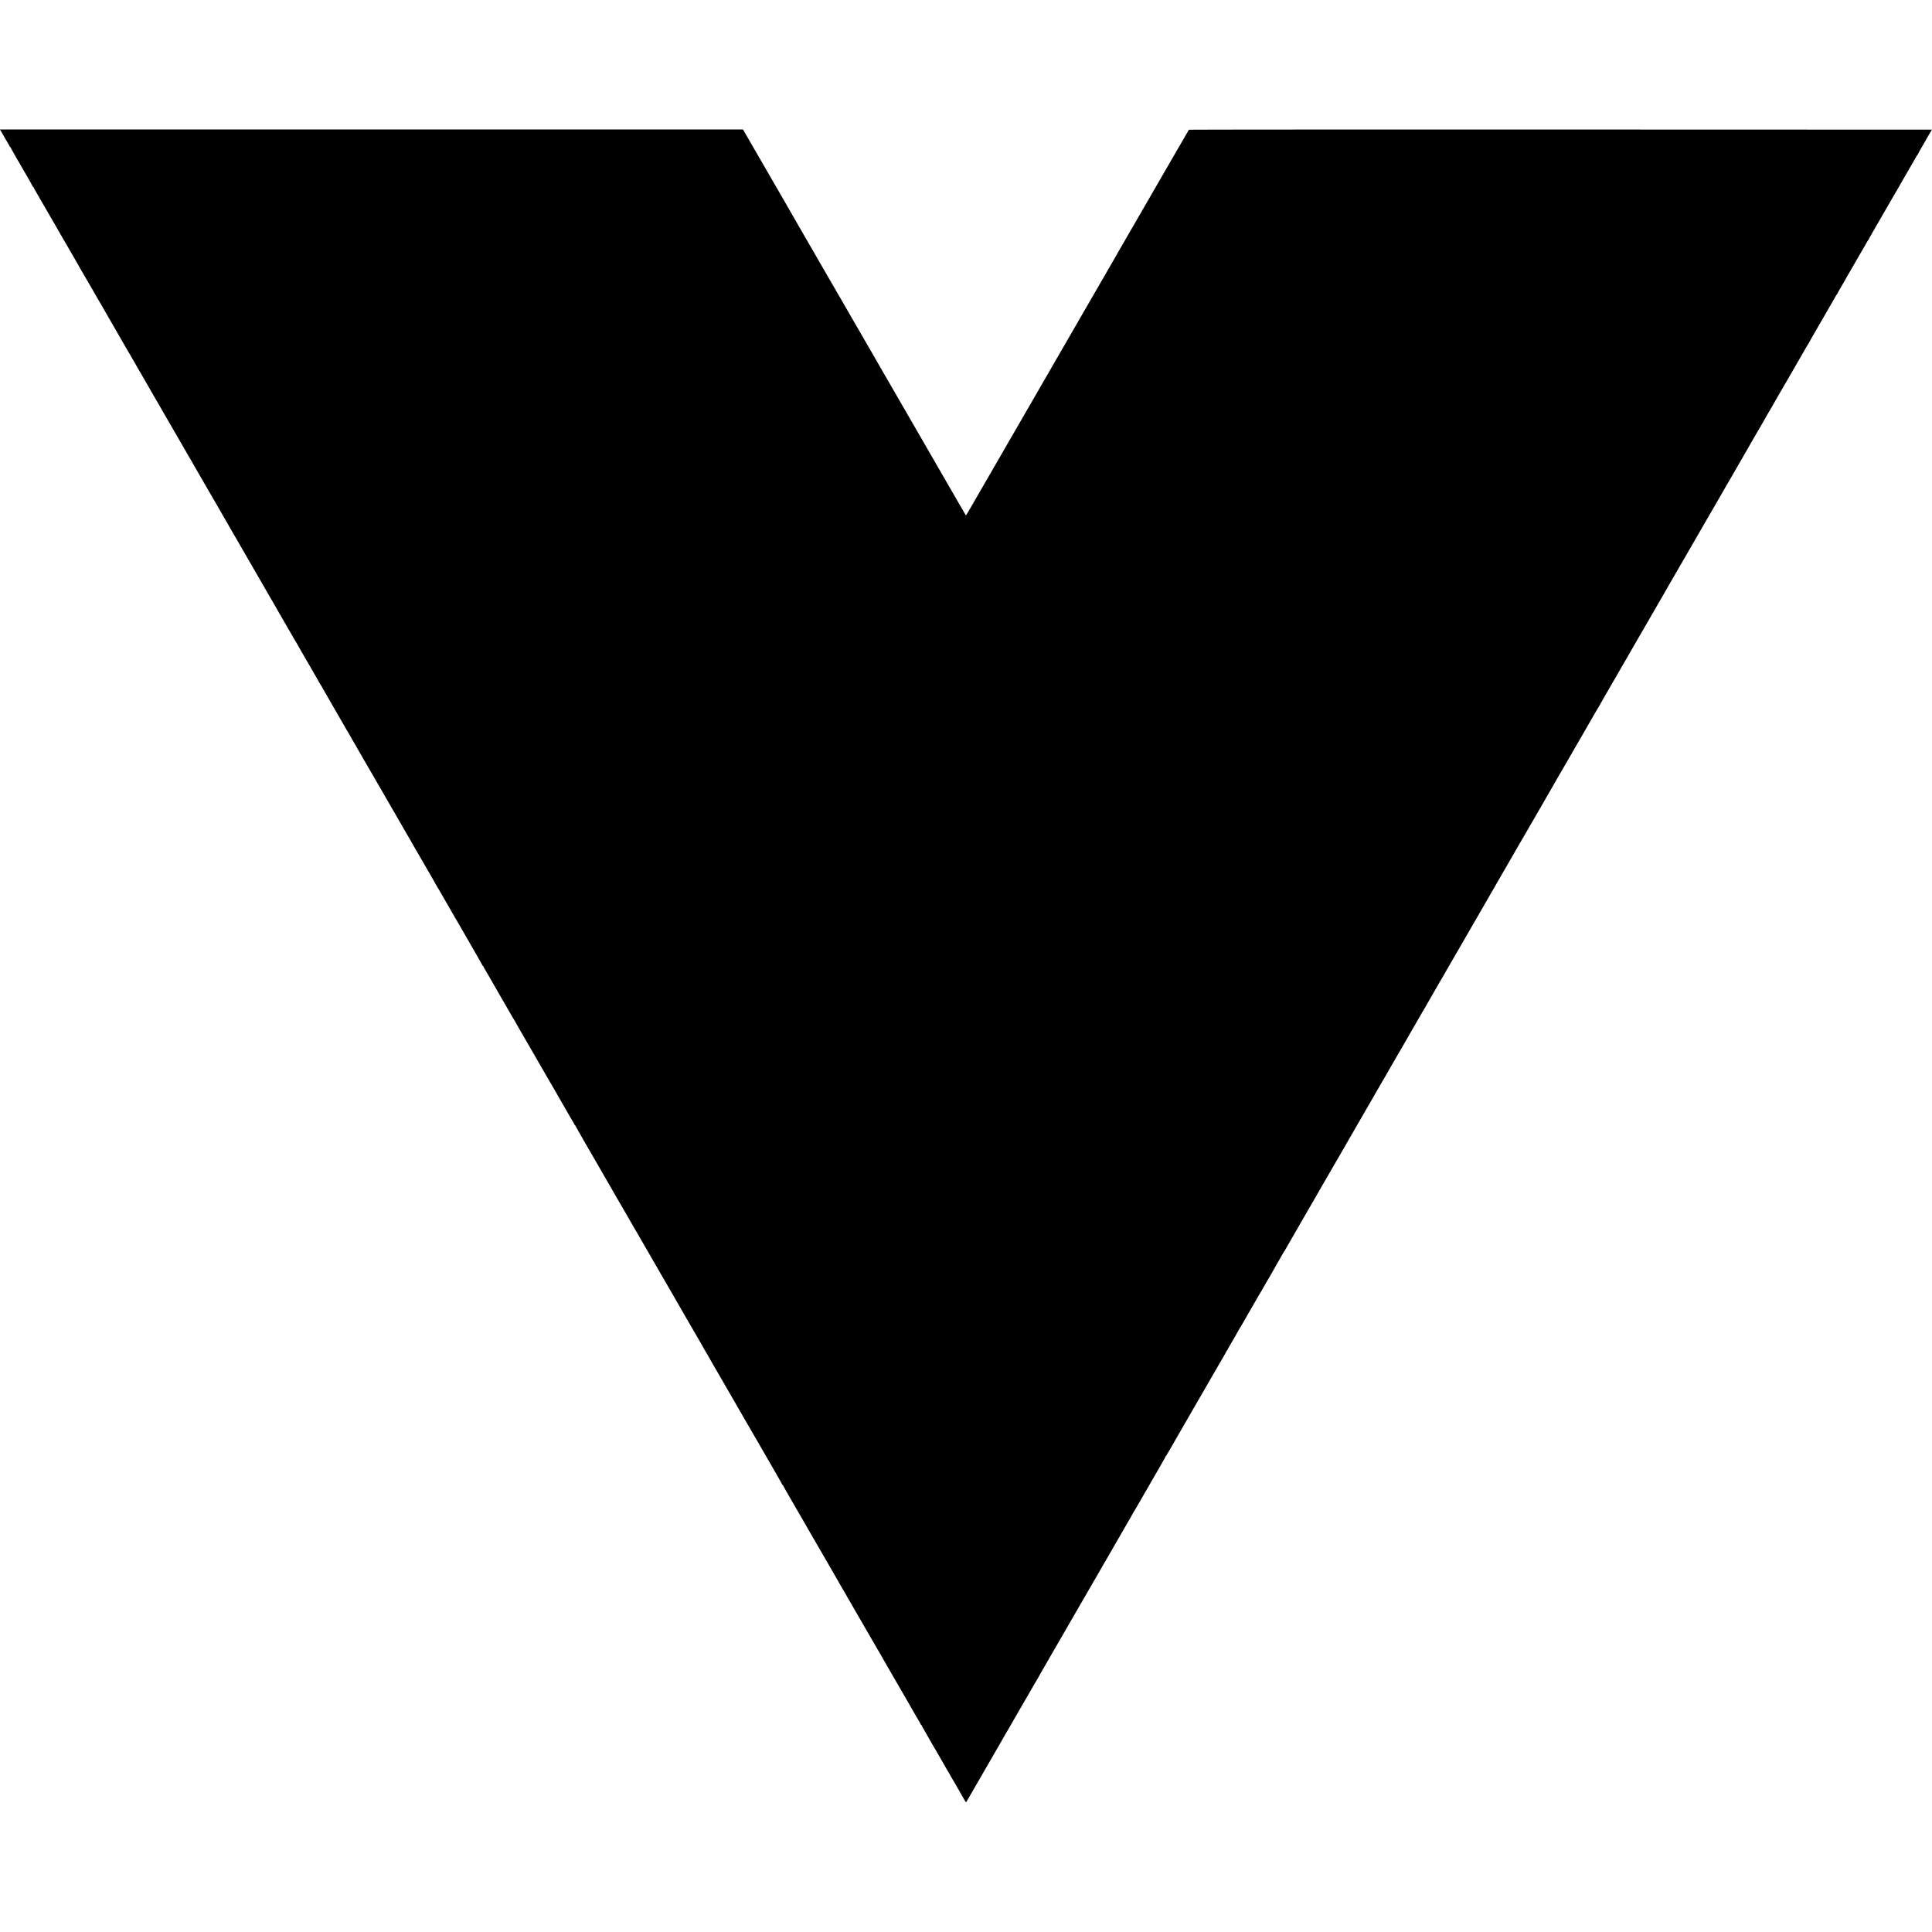
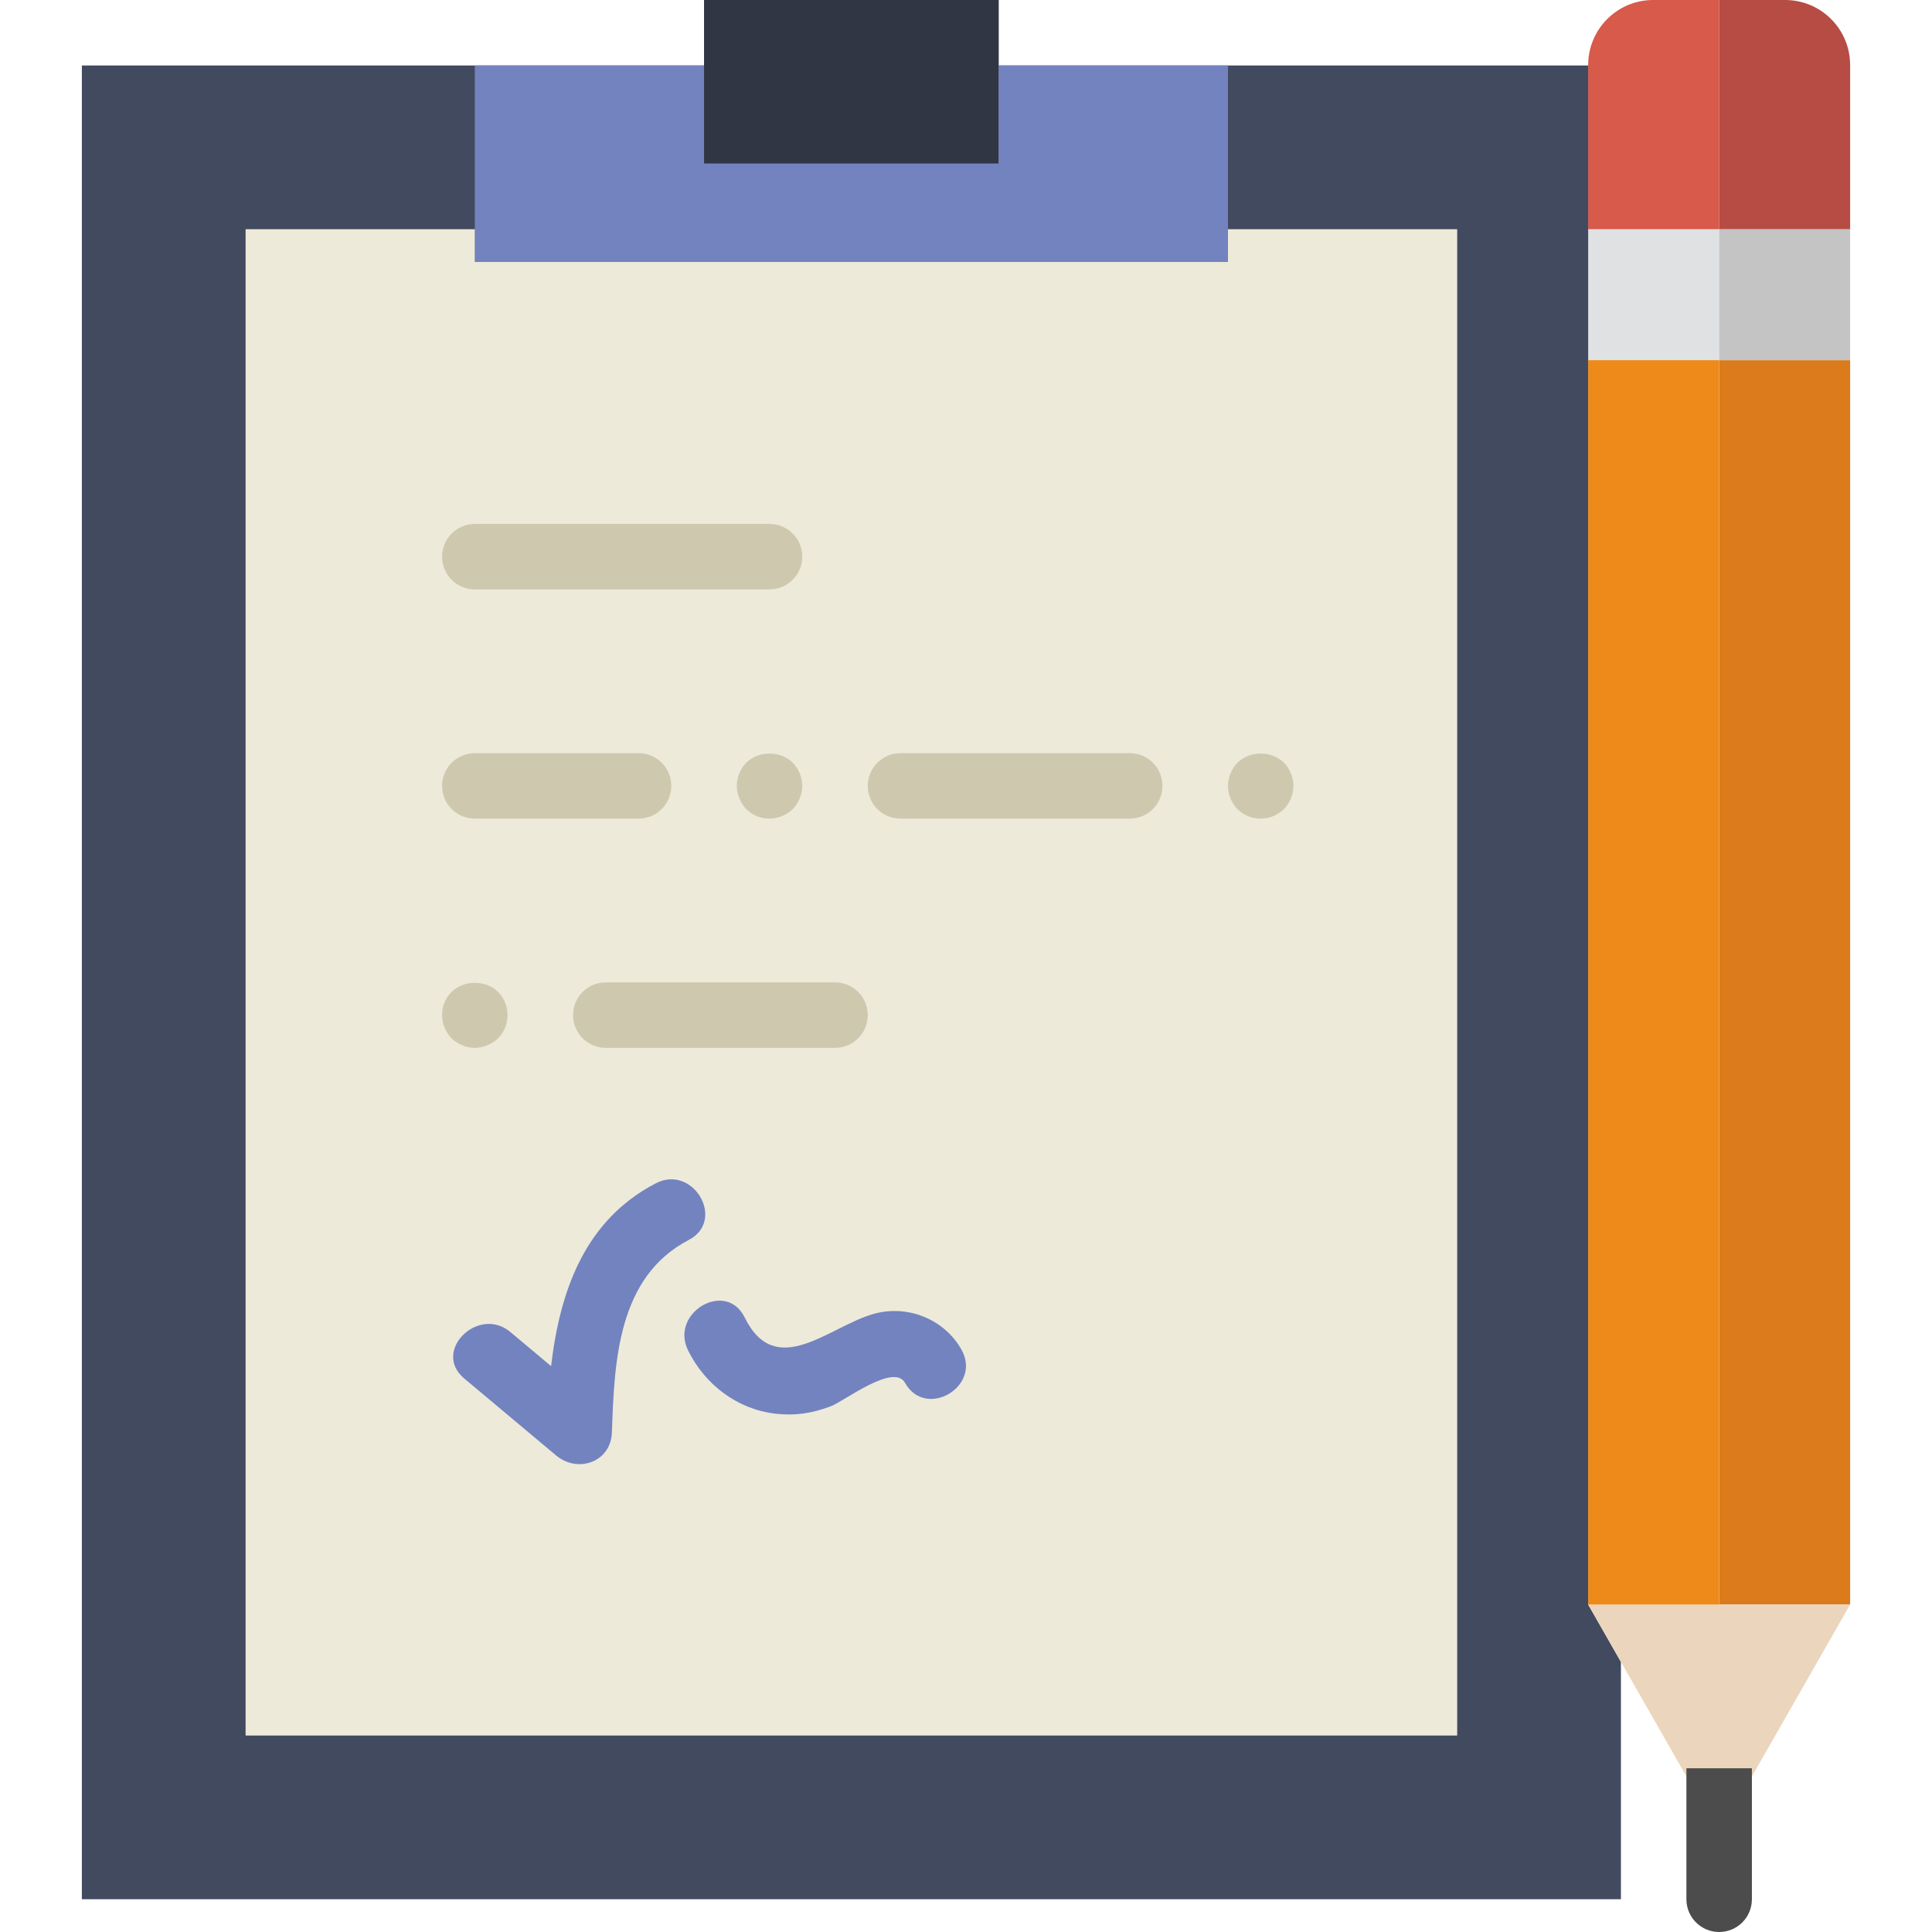
- <svg xmlns="http://www.w3.org/2000/svg" version="1.0" width="16pt" height="16pt" viewBox="0 0 16 16" preserveAspectRatio="xMidYMid meet">
-   <g transform="translate(0,16) scale(0.00032,-0.00032)" fill="#000000" stroke="none">
-     <path d="M18 46618 c45 -75 122 -207 122 -211 0 -2 25 -45 55 -95 30 -50 55 -96 55 -102 0 -5 5 -10 10 -10 6 0 10 -4 10 -9 0 -5 73 -135 161 -288 89 -153 173 -298 187 -323 14 -25 32 -57 41 -72 88 -149 187 -324 189 -335 2 -7 8 -13 13 -13 5 0 9 -4 9 -10 0 -5 46 -89 103 -187 175 -302 490 -846 507 -876 8 -16 20 -36 25 -45 28 -46 290 -498 339 -585 13 -23 74 -129 136 -236 61 -107 123 -215 137 -240 14 -25 29 -50 33 -56 5 -5 23 -37 40 -70 18 -33 38 -67 44 -75 11 -16 21 -33 63 -109 14 -25 29 -50 33 -56 4 -5 21 -35 38 -65 55 -100 261 -455 269 -465 4 -5 14 -21 20 -35 15 -29 41 -75 103 -180 24 -41 52 -88 60 -105 9 -16 57 -100 107 -185 112 -193 362 -626 380 -660 8 -14 23 -38 33 -55 11 -16 23 -37 27 -45 4 -8 26 -46 48 -85 23 -38 53 -90 67 -115 46 -81 64 -113 178 -310 62 -107 121 -210 132 -227 37 -67 56 -99 85 -148 16 -27 32 -57 36 -65 4 -8 15 -27 25 -42 9 -15 53 -89 96 -165 44 -76 177 -307 296 -513 120 -206 268 -463 330 -570 131 -227 117 -203 200 -348 36 -62 73 -125 82 -140 10 -15 21 -34 25 -42 4 -8 20 -37 36 -65 17 -27 38 -65 48 -82 49 -85 64 -111 87 -153 13 -25 28 -49 32 -55 4 -5 78 -134 165 -285 87 -151 166 -288 176 -305 10 -16 26 -43 35 -59 9 -17 125 -217 257 -445 132 -229 253 -441 270 -471 17 -30 45 -79 64 -108 18 -29 33 -54 33 -57 0 -2 20 -37 44 -77 24 -40 123 -212 221 -383 97 -170 190 -330 205 -355 16 -25 39 -65 53 -90 13 -25 81 -144 152 -265 70 -121 137 -238 150 -260 12 -22 37 -65 55 -95 18 -30 43 -73 55 -95 12 -22 48 -85 80 -140 77 -132 163 -280 190 -330 13 -22 71 -123 130 -225 59 -102 116 -199 126 -217 10 -17 29 -50 43 -72 15 -22 26 -43 26 -45 0 -2 27 -50 60 -106 33 -56 60 -103 60 -105 0 -2 55 -98 90 -155 8 -14 182 -316 239 -414 13 -22 45 -79 72 -124 27 -46 49 -86 49 -89 0 -2 14 -24 30 -48 16 -24 30 -46 30 -49 0 -5 74 -135 100 -176 5 -8 24 -42 43 -75 50 -88 58 -101 262 -455 104 -179 199 -345 213 -370 14 -25 28 -49 32 -55 4 -5 17 -26 28 -45 10 -19 62 -109 114 -200 114 -197 133 -230 170 -295 16 -27 33 -57 38 -65 17 -28 96 -165 103 -180 4 -8 16 -28 26 -45 10 -16 77 -131 148 -255 72 -124 181 -313 243 -420 62 -107 121 -209 131 -227 35 -62 323 -560 392 -678 38 -66 83 -145 100 -175 16 -30 33 -59 37 -65 4 -5 17 -27 29 -47 34 -61 56 -100 90 -156 17 -29 31 -55 31 -57 0 -2 17 -32 39 -67 21 -35 134 -229 251 -433 117 -203 235 -407 261 -451 27 -45 49 -85 49 -88 0 -4 8 -19 19 -34 15 -21 200 -341 309 -533 10 -19 33 -58 51 -87 17 -29 31 -54 31 -56 0 -2 25 -44 55 -94 30 -50 55 -95 55 -98 0 -4 6 -15 14 -23 7 -9 27 -41 43 -71 17 -30 170 -297 342 -594 171 -296 311 -542 311 -547 0 -5 5 -9 10 -9 6 0 10 -4 10 -10 0 -5 22 -47 49 -92 27 -46 58 -99 68 -118 24 -43 81 -140 93 -160 5 -8 66 -114 135 -235 69 -121 130 -227 135 -235 12 -21 259 -447 283 -490 10 -19 28 -47 38 -62 11 -14 19 -29 19 -32 0 -3 37 -69 83 -148 99 -170 305 -526 337 -583 13 -22 31 -53 41 -70 11 -16 22 -37 26 -45 7 -14 82 -146 103 -180 14 -24 181 -311 205 -355 13 -22 46 -80 75 -130 29 -49 64 -110 78 -135 14 -25 51 -88 82 -140 31 -52 59 -102 63 -110 4 -8 18 -33 31 -55 205 -353 284 -489 309 -535 17 -30 45 -78 62 -106 18 -28 36 -60 39 -72 4 -12 12 -22 17 -22 5 0 9 -4 9 -10 0 -5 109 -197 241 -427 133 -230 250 -431 259 -448 51 -90 222 -385 280 -485 37 -63 78 -135 92 -160 14 -25 67 -117 118 -205 51 -88 101 -175 111 -193 34 -58 55 -95 149 -257 51 -88 101 -173 110 -190 9 -16 76 -131 147 -255 72 -124 140 -241 151 -260 61 -108 281 -489 355 -615 38 -66 77 -133 87 -150 35 -63 91 -161 100 -175 14 -23 99 -169 128 -220 54 -97 135 -235 142 -245 4 -5 20 -32 35 -60 26 -48 238 -416 276 -480 10 -16 26 -46 37 -65 30 -53 382 -661 403 -695 10 -16 22 -37 26 -45 4 -8 26 -48 50 -88 24 -41 43 -75 43 -77 0 -2 22 -40 50 -85 27 -45 50 -84 50 -86 0 -3 38 -69 83 -147 84 -142 302 -520 340 -587 10 -19 34 -60 52 -90 18 -30 44 -75 57 -100 14 -25 45 -79 70 -120 25 -41 56 -96 70 -121 14 -25 77 -133 138 -240 62 -107 122 -210 132 -229 25 -43 310 -535 337 -581 11 -19 26 -45 34 -59 17 -32 238 -414 266 -460 11 -19 24 -41 28 -49 3 -7 75 -133 160 -278 84 -146 153 -269 153 -274 0 -5 5 -9 10 -9 6 0 10 -4 10 -10 0 -5 82 -150 181 -322 182 -314 201 -346 240 -415 12 -21 80 -139 152 -263 71 -124 141 -245 155 -270 14 -25 28 -49 32 -55 6 -8 145 -248 220 -380 37 -66 209 -362 229 -395 11 -19 24 -42 28 -49 4 -8 67 -118 140 -243 73 -125 133 -230 133 -233 0 -2 15 -28 33 -57 19 -29 47 -78 64 -108 17 -30 53 -93 79 -139 53 -90 82 -141 157 -272 82 -142 115 -199 381 -659 142 -245 268 -463 281 -485 12 -22 71 -125 132 -230 60 -104 172 -298 248 -430 76 -132 146 -253 156 -270 11 -16 22 -36 26 -44 3 -8 30 -54 60 -103 29 -49 53 -91 53 -93 0 -3 18 -34 40 -70 22 -36 40 -67 40 -69 0 -2 37 -66 81 -142 45 -77 98 -168 119 -204 20 -36 47 -81 58 -100 12 -19 27 -47 33 -62 6 -16 15 -28 20 -28 5 0 9 -4 9 -9 0 -6 63 -118 140 -251 77 -133 140 -243 140 -245 0 -2 18 -33 41 -70 22 -37 49 -83 60 -101 10 -19 29 -51 40 -71 25 -45 109 -189 126 -218 7 -11 17 -29 22 -40 6 -11 22 -38 35 -60 14 -22 37 -62 52 -90 14 -27 35 -62 45 -77 11 -14 19 -29 19 -32 0 -3 18 -35 40 -71 22 -36 40 -67 40 -69 0 -2 19 -35 42 -72 23 -38 55 -94 72 -124 26 -47 139 -244 171 -298 6 -9 21 -36 34 -60 28 -48 37 -51 51 -19 6 12 19 36 29 52 10 17 27 46 38 65 11 19 104 181 208 360 103 179 199 345 213 370 14 25 42 74 64 109 21 34 38 65 38 67 0 2 18 33 40 69 22 36 40 67 40 69 0 3 177 310 199 346 16 26 136 234 140 244 2 5 25 44 52 88 27 44 49 81 49 84 0 2 18 34 40 70 22 36 40 67 40 69 0 2 20 36 43 77 35 58 169 289 297 513 9 17 50 86 90 155 40 69 86 150 103 180 16 30 35 62 41 70 6 8 16 24 22 35 35 64 72 129 167 293 59 100 116 199 127 220 11 20 30 53 41 72 43 72 1070 1850 1121 1940 14 25 65 113 113 195 48 83 96 166 107 185 10 19 28 50 38 68 11 18 73 124 137 235 64 111 175 303 246 427 71 124 173 299 225 390 52 91 116 202 143 248 27 45 49 85 49 89 0 4 6 14 14 22 7 9 28 43 46 76 26 47 251 436 378 655 11 19 29 51 40 70 11 19 101 176 201 348 99 172 181 317 181 323 0 5 5 9 10 9 6 0 10 5 10 11 0 6 8 23 18 37 11 15 32 52 49 82 16 30 130 228 253 440 122 212 234 405 248 430 13 25 39 70 57 100 39 65 69 117 130 225 25 44 50 87 55 95 12 19 78 134 220 380 61 107 129 224 150 260 161 277 222 382 246 425 15 28 47 83 71 123 24 41 43 78 43 83 0 5 4 9 8 9 4 0 13 12 19 28 7 15 23 45 36 67 66 110 277 478 277 483 0 3 6 13 14 21 7 9 27 41 43 71 17 30 45 80 63 110 34 57 375 649 394 685 6 11 16 27 22 35 6 8 26 42 44 75 18 33 41 74 51 90 10 17 24 41 32 55 54 97 72 128 88 152 11 14 19 28 19 30 0 3 79 141 175 308 96 167 175 305 175 308 0 3 6 13 14 21 7 9 26 39 41 66 33 60 276 483 338 587 24 40 46 80 50 88 4 8 13 24 20 35 14 23 95 163 125 215 11 19 52 91 92 160 40 69 80 139 90 155 9 17 103 179 207 360 105 182 200 346 211 365 103 181 463 802 489 845 7 11 15 27 19 35 4 8 29 51 55 95 64 110 828 1433 848 1470 9 17 24 41 33 55 9 14 29 48 45 77 15 28 52 93 82 145 30 51 62 107 71 123 17 30 231 398 400 690 51 88 103 179 115 202 12 23 26 48 32 55 6 7 24 38 40 68 17 30 61 107 98 170 37 63 84 144 103 180 19 36 41 72 48 81 8 8 14 18 14 21 0 4 27 51 59 106 32 55 72 124 89 154 16 29 71 125 122 213 51 88 104 180 118 205 13 25 28 50 32 55 4 6 17 26 28 45 11 19 45 80 77 135 31 55 66 116 77 135 11 19 88 152 171 295 401 694 620 1072 650 1125 11 19 87 152 170 295 83 143 158 273 166 288 9 16 21 36 26 45 6 9 31 52 55 96 25 43 54 94 66 115 11 20 95 164 186 321 91 157 173 299 182 315 9 17 26 46 37 65 12 19 66 114 121 210 56 96 108 186 117 200 8 14 24 40 34 59 24 45 383 664 412 713 5 9 17 29 26 45 15 28 120 210 241 419 36 61 68 117 72 125 4 8 12 23 19 34 35 57 245 420 262 453 11 20 35 61 53 90 17 29 32 54 32 56 0 3 28 51 62 108 33 57 70 119 80 138 10 19 23 42 28 50 5 8 32 53 59 100 27 47 149 258 271 470 122 212 234 405 248 430 30 53 62 108 80 135 6 11 15 27 19 35 4 8 85 150 181 315 96 165 187 323 202 350 31 56 116 202 130 225 5 8 25 42 43 75 19 33 92 159 162 280 149 257 157 271 202 350 19 33 38 67 43 75 9 14 228 392 275 475 12 22 55 96 95 165 40 69 80 139 90 155 24 42 202 350 221 383 9 15 27 47 41 72 14 25 75 131 136 236 61 106 121 210 134 232 99 172 271 470 279 482 5 8 23 40 40 70 18 30 81 141 142 245 60 105 121 210 135 235 14 25 71 124 127 220 56 96 143 247 194 335 51 88 96 167 102 175 14 24 180 311 204 355 23 43 340 590 356 615 5 8 50 87 101 175 171 301 517 898 582 1008 25 43 46 81 46 83 0 2 12 23 27 47 14 23 40 67 56 97 16 30 35 62 42 70 7 8 15 22 18 30 4 8 20 38 37 65 16 28 33 57 37 65 6 12 111 196 143 250 5 8 55 95 112 193 57 98 113 195 126 215 12 20 27 46 32 57 6 11 14 27 20 35 5 8 76 130 156 270 80 140 165 287 187 325 23 39 52 90 66 115 13 25 30 52 37 61 8 8 14 18 14 21 0 4 41 77 92 165 50 87 175 302 276 478 101 176 208 360 236 408 28 49 67 117 86 152 19 35 41 70 48 77 6 6 12 15 12 19 0 7 124 224 167 291 12 21 23 40 23 42 0 2 21 40 46 83 26 43 55 92 64 109 54 95 327 568 354 614 19 30 45 75 59 100 71 128 82 145 89 148 4 2 8 8 8 13 0 5 42 82 94 172 311 538 496 858 518 897 14 25 40 70 58 100 18 30 42 71 53 90 10 19 79 139 152 265 73 127 142 246 153 265 10 19 43 76 72 125 29 50 63 108 75 130 65 116 80 140 87 143 4 2 8 8 8 12 0 8 114 212 140 250 6 8 14 24 20 35 5 11 54 97 108 190 l100 170 -9611 3 c-5286 1 -9614 -1 -9618 -5 -5 -6 -419 -719 -619 -1068 -89 -155 -267 -463 -323 -560 -38 -66 -81 -140 -95 -165 -31 -56 -263 -457 -526 -910 -110 -190 -224 -388 -254 -440 -29 -52 -61 -109 -71 -125 -23 -39 -243 -420 -268 -465 -11 -19 -204 -352 -428 -740 -224 -388 -477 -826 -563 -975 -85 -148 -185 -322 -222 -385 -37 -63 -120 -207 -185 -320 -65 -113 -177 -306 -248 -430 -72 -124 -172 -297 -222 -385 -51 -88 -142 -245 -202 -350 -131 -226 -247 -427 -408 -705 -65 -113 -249 -432 -410 -710 -160 -278 -388 -673 -506 -877 -118 -205 -216 -373 -219 -373 -3 0 -52 82 -109 183 -58 100 -144 250 -192 332 -95 164 -402 696 -647 1120 -85 149 -228 396 -317 550 -212 365 -982 1700 -1008 1745 -10 19 -43 76 -72 125 -29 50 -64 110 -77 135 -14 25 -63 110 -110 190 -47 80 -96 165 -110 190 -14 25 -99 171 -188 325 -89 154 -174 300 -188 325 -13 25 -64 113 -112 195 -48 83 -140 242 -205 355 -65 113 -183 317 -263 454 -79 137 -152 264 -163 282 -50 89 -335 583 -354 614 -12 19 -34 58 -50 85 -15 28 -129 226 -253 440 -124 215 -235 408 -247 430 -12 22 -69 121 -127 220 -58 99 -226 389 -373 645 -148 256 -324 561 -392 678 -67 117 -134 232 -147 255 -13 23 -33 59 -46 80 l-22 37 -9615 0 -9615 0 20 -32z" />
+ <svg xmlns="http://www.w3.org/2000/svg" version="1.1" id="Capa_1" x="0px" y="0px" viewBox="0 0 59 59" style="enable-background:new 0 0 59 59;" xml:space="preserve">
+   <path style="fill:#ED8A19;" d="M50.485,0c-0.274,0-0.535,0.056-0.773,0.156C49.95,0.056,50.211,0,50.485,0L50.485,0z" />
+   <rect x="48.5" y="7" style="fill:#E0E1E2;" width="4" height="4" />
+   <path style="fill:#D75A4A;" d="M49.375,0.339C48.847,0.696,48.5,1.3,48.5,1.985l0,0C48.5,1.3,48.847,0.696,49.375,0.339z" />
+   <path style="fill:#D75A4A;" d="M52.5,0h-2.015c-0.274,0-0.535,0.056-0.773,0.156c-0.119,0.05-0.232,0.111-0.337,0.183  C48.847,0.696,48.5,1.3,48.5,1.985V7h4V0z" />
+   <rect x="52.5" y="11" style="fill:#DB7B1B;" width="4" height="38" />
+   <rect x="52.5" y="7" style="fill:#C4C4C4;" width="4" height="4" />
+   <path style="fill:#B74C44;" d="M56.5,7V1.985c0-0.685-0.347-1.289-0.875-1.646c-0.105-0.071-0.219-0.133-0.337-0.183  C55.05,0.056,54.789,0,54.515,0H52.5v7H56.5z" />
+   <rect x="21.5" style="fill:#303644;" width="9" height="5" />
+   <polygon style="fill:#424A60;" points="48.5,49 48.5,2 34.5,2 30.5,2 30.5,5 21.5,5 21.5,2 17.5,2 2.5,2 2.5,58 49.5,58 49.5,50.75   " />
+   <polygon style="fill:#7383BF;" points="30.5,2 30.5,5 21.5,5 21.5,2 14.5,2 14.5,8 37.5,8 37.5,2 " />
+   <polygon style="fill:#EDEADA;" points="37.5,7 37.5,8 14.5,8 14.5,7 7.5,7 7.5,53 44.5,53 44.5,7 " />
+   <g>
+     <path style="fill:#CEC9AE;" d="M14.5,18h9c0.553,0,1-0.447,1-1s-0.447-1-1-1h-9c-0.553,0-1,0.447-1,1S13.947,18,14.5,18z" />
+     <path style="fill:#CEC9AE;" d="M14.5,25h5c0.553,0,1-0.447,1-1s-0.447-1-1-1h-5c-0.553,0-1,0.447-1,1S13.947,25,14.5,25z" />
+     <path style="fill:#CEC9AE;" d="M34.5,23h-7c-0.553,0-1,0.447-1,1s0.447,1,1,1h7c0.553,0,1-0.447,1-1S35.053,23,34.5,23z" />
+     <path style="fill:#CEC9AE;" d="M22.79,23.29c-0.181,0.189-0.29,0.449-0.29,0.71c0,0.26,0.109,0.52,0.29,0.71   C22.979,24.899,23.229,25,23.5,25c0.26,0,0.52-0.11,0.71-0.29c0.18-0.19,0.29-0.45,0.29-0.71c0-0.261-0.11-0.521-0.29-0.71   C23.83,22.92,23.17,22.92,22.79,23.29z" />
+     <path style="fill:#CEC9AE;" d="M39.21,23.29c-0.38-0.37-1.04-0.37-1.42,0c-0.181,0.189-0.29,0.449-0.29,0.71   c0,0.26,0.109,0.52,0.29,0.71C37.979,24.899,38.229,25,38.5,25c0.27,0,0.52-0.11,0.71-0.29c0.18-0.19,0.29-0.45,0.29-0.71   C39.5,23.739,39.39,23.479,39.21,23.29z" />
+     <path style="fill:#CEC9AE;" d="M25.5,30h-7c-0.553,0-1,0.447-1,1s0.447,1,1,1h7c0.553,0,1-0.447,1-1S26.053,30,25.5,30z" />
+     <path style="fill:#CEC9AE;" d="M13.79,30.29C13.6,30.479,13.5,30.729,13.5,31c0,0.26,0.109,0.52,0.29,0.71   C13.979,31.89,14.24,32,14.5,32s0.52-0.11,0.71-0.29c0.189-0.19,0.29-0.45,0.29-0.71c0-0.261-0.101-0.521-0.29-0.71   C14.83,29.92,14.17,29.92,13.79,30.29z" />
  </g>
+   <g>
+     <path style="fill:#7383BF;" d="M20.025,36.137c-2.191,1.14-2.928,3.32-3.196,5.582c-0.414-0.347-0.827-0.693-1.241-1.04   c-0.981-0.822-2.404,0.585-1.414,1.415c0.935,0.783,1.871,1.567,2.806,2.351c0.662,0.555,1.676,0.211,1.707-0.707   c0.073-2.167,0.177-4.743,2.348-5.873C22.179,37.268,21.167,35.542,20.025,36.137z" />
+     <path style="fill:#7383BF;" d="M29.364,41.22c-0.52-0.93-1.642-1.391-2.688-1.095c-1.365,0.386-2.981,2.042-3.936,0.106   c-0.571-1.157-2.295-0.143-1.727,1.009c0.514,1.042,1.5,1.798,2.669,1.932c0.607,0.069,1.117-0.013,1.688-0.226   c0.406-0.152,1.923-1.332,2.267-0.717C28.266,43.355,29.993,42.347,29.364,41.22z" />
+   </g>
+   <polygon style="fill:#EBD6BD;" points="56.5,49 48.5,49 52.5,56 " />
+   <path style="fill:#4C4C4C;" d="M51.5,58c0,0.553,0.447,1,1,1s1-0.447,1-1v-4h-2V58z" />
+   <rect x="48.5" y="11" style="fill:#ED8A19;" width="4" height="38" />
+   <g>
+ </g>
+   <g>
+ </g>
+   <g>
+ </g>
+   <g>
+ </g>
+   <g>
+ </g>
+   <g>
+ </g>
+   <g>
+ </g>
+   <g>
+ </g>
+   <g>
+ </g>
+   <g>
+ </g>
+   <g>
+ </g>
+   <g>
+ </g>
+   <g>
+ </g>
+   <g>
+ </g>
+   <g>
+ </g>
</svg>
